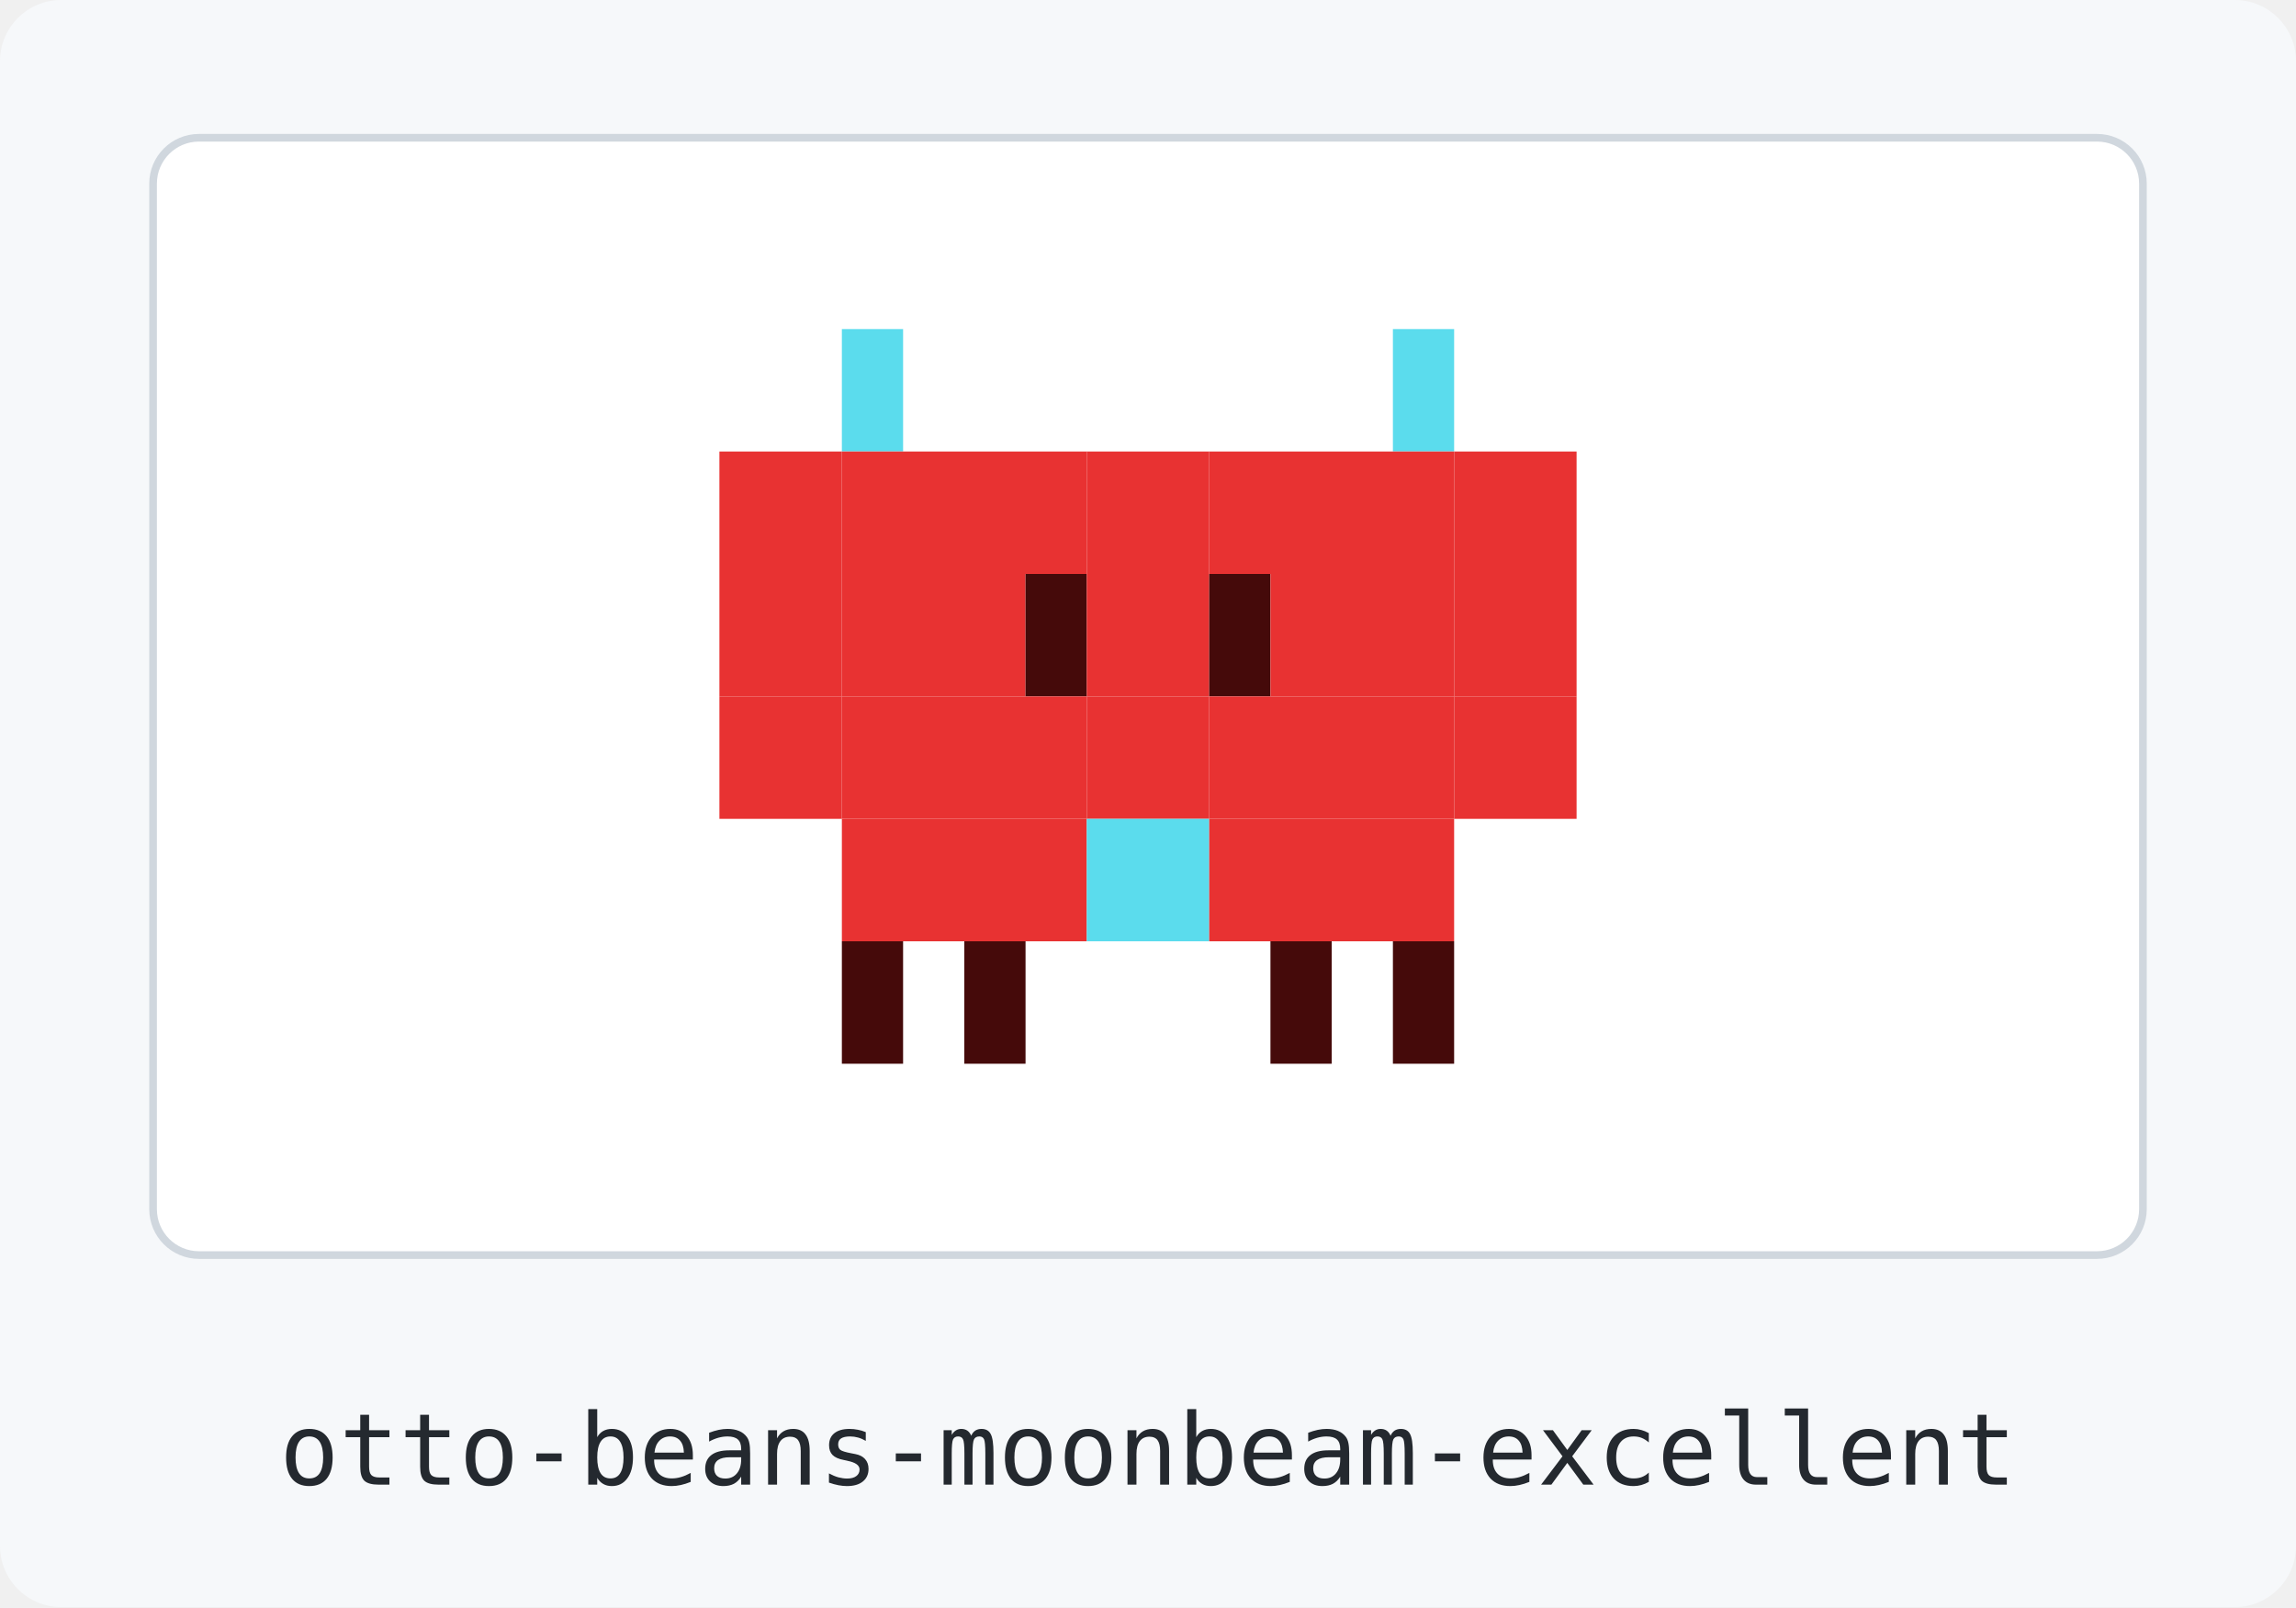
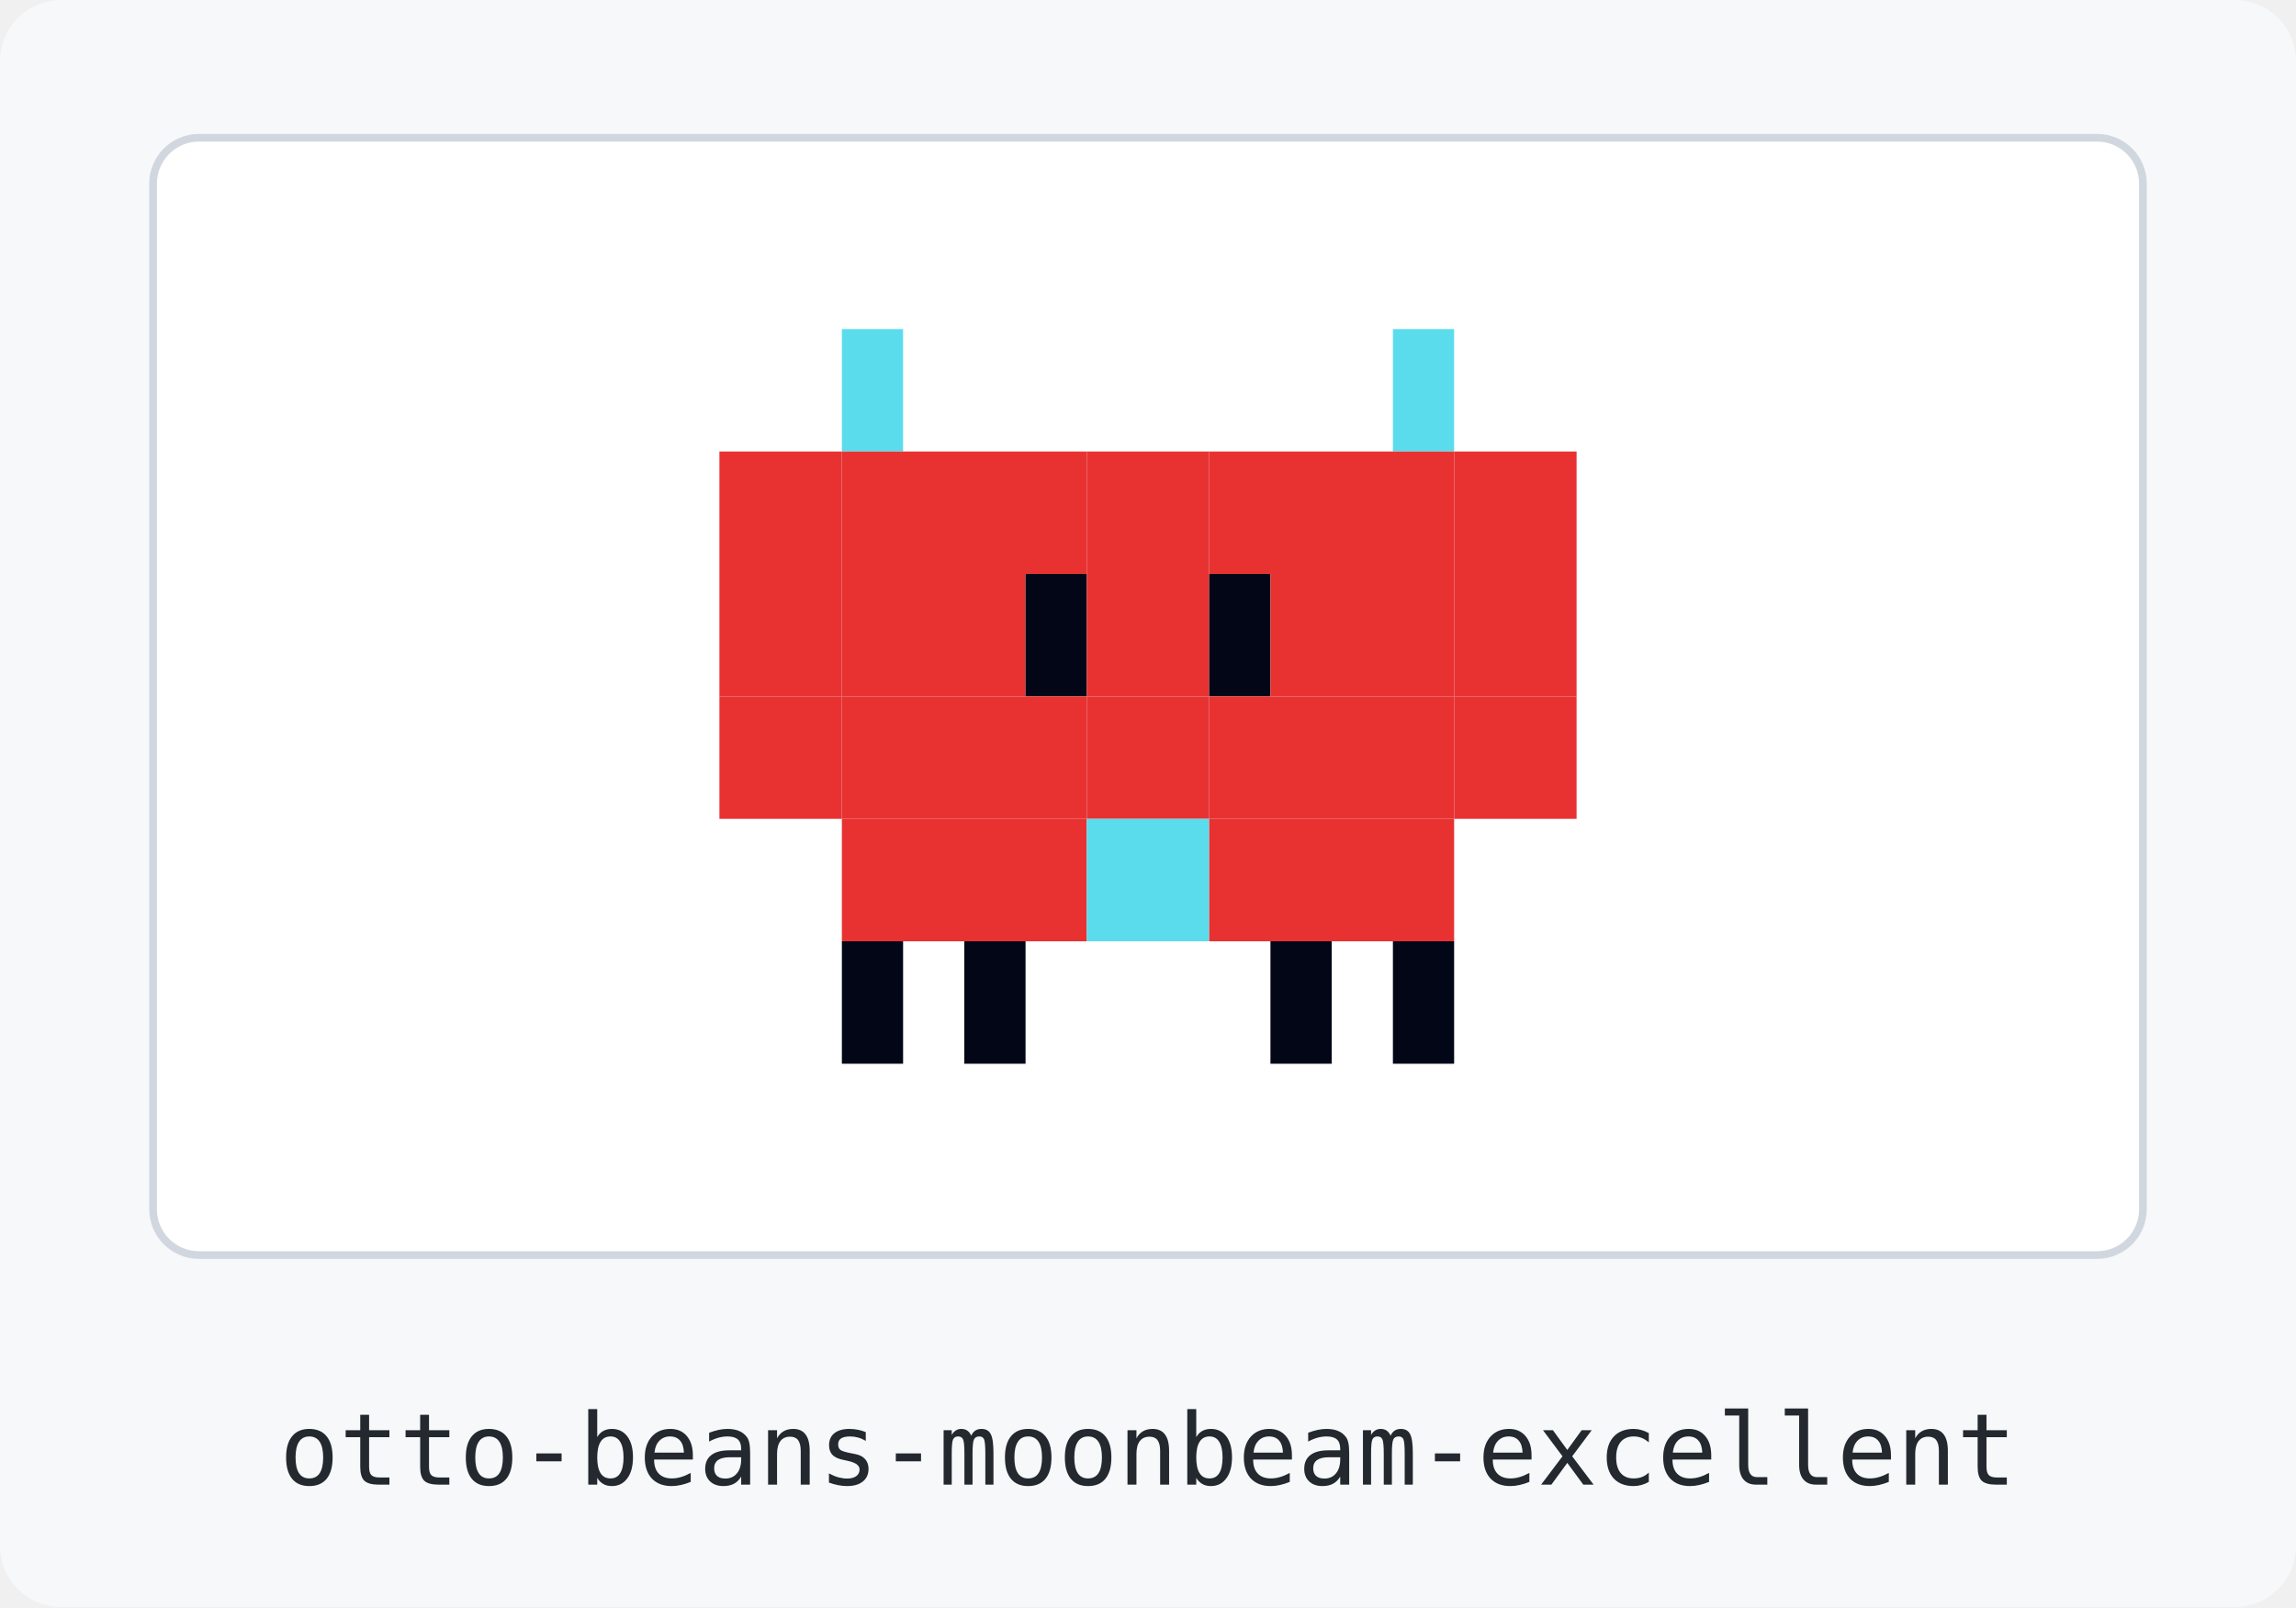
<svg xmlns="http://www.w3.org/2000/svg" width="300" height="210" viewBox="0 0 300 210" role="img" aria-label="otto-beans-moonbeam-excellent clingon">
  <rect width="300" height="210" rx="8" fill="#f6f8fa" />
  <rect x="20" y="18" width="260" height="146" rx="6" fill="#ffffff" stroke="#d0d7de" />
  <rect x="110" y="43" width="8" height="16" fill="#5bdced" />
  <rect x="182" y="43" width="8" height="16" fill="#5bdced" />
  <rect x="94" y="59" width="16" height="16" fill="#e83232" />
  <rect x="110" y="59" width="16" height="16" fill="#e83232" />
  <rect x="126" y="59" width="16" height="16" fill="#e83232" />
  <rect x="142" y="59" width="16" height="16" fill="#e83232" />
  <rect x="158" y="59" width="16" height="16" fill="#e83232" />
  <rect x="174" y="59" width="16" height="16" fill="#e83232" />
  <rect x="190" y="59" width="16" height="16" fill="#e83232" />
  <rect x="94" y="75" width="16" height="16" fill="#e83232" />
  <rect x="110" y="75" width="16" height="16" fill="#e83232" />
  <rect x="126" y="75" width="8" height="16" fill="#e83232" />
-   <rect x="134" y="75" width="8" height="16" fill="#450a0a" />
+   <rect x="134" y="75" width="8" height="16" fill="#020617" />
  <rect x="142" y="75" width="16" height="16" fill="#e83232" />
-   <rect x="158" y="75" width="8" height="16" fill="#450a0a" />
+   <rect x="158" y="75" width="8" height="16" fill="#020617" />
  <rect x="166" y="75" width="8" height="16" fill="#e83232" />
  <rect x="174" y="75" width="16" height="16" fill="#e83232" />
  <rect x="190" y="75" width="16" height="16" fill="#e83232" />
  <rect x="94" y="91" width="16" height="16" fill="#e83232" />
  <rect x="110" y="91" width="16" height="16" fill="#e83232" />
  <rect x="126" y="91" width="16" height="16" fill="#e83232" />
  <rect x="142" y="91" width="16" height="16" fill="#e83232" />
  <rect x="158" y="91" width="16" height="16" fill="#e83232" />
  <rect x="174" y="91" width="16" height="16" fill="#e83232" />
  <rect x="190" y="91" width="16" height="16" fill="#e83232" />
  <rect x="110" y="107" width="16" height="16" fill="#e83232" />
  <rect x="126" y="107" width="16" height="16" fill="#e83232" />
  <rect x="142" y="107" width="16" height="16" fill="#5bdced" />
  <rect x="158" y="107" width="16" height="16" fill="#e83232" />
  <rect x="174" y="107" width="16" height="16" fill="#e83232" />
-   <rect x="110" y="123" width="8" height="16" fill="#450a0a" />
-   <rect x="126" y="123" width="8" height="16" fill="#450a0a" />
-   <rect x="166" y="123" width="8" height="16" fill="#450a0a" />
-   <rect x="182" y="123" width="8" height="16" fill="#450a0a" />
+   <rect x="110" y="123" width="8" height="16" fill="#020617" />
+   <rect x="126" y="123" width="8" height="16" fill="#020617" />
+   <rect x="166" y="123" width="8" height="16" fill="#020617" />
+   <rect x="182" y="123" width="8" height="16" fill="#020617" />
  <text x="150" y="194" text-anchor="middle" font-family="ui-monospace, SFMono-Regular, Menlo, Consolas, monospace" font-size="13" font-weight="400" fill="#24292f">otto-beans-moonbeam-excellent</text>
</svg>
